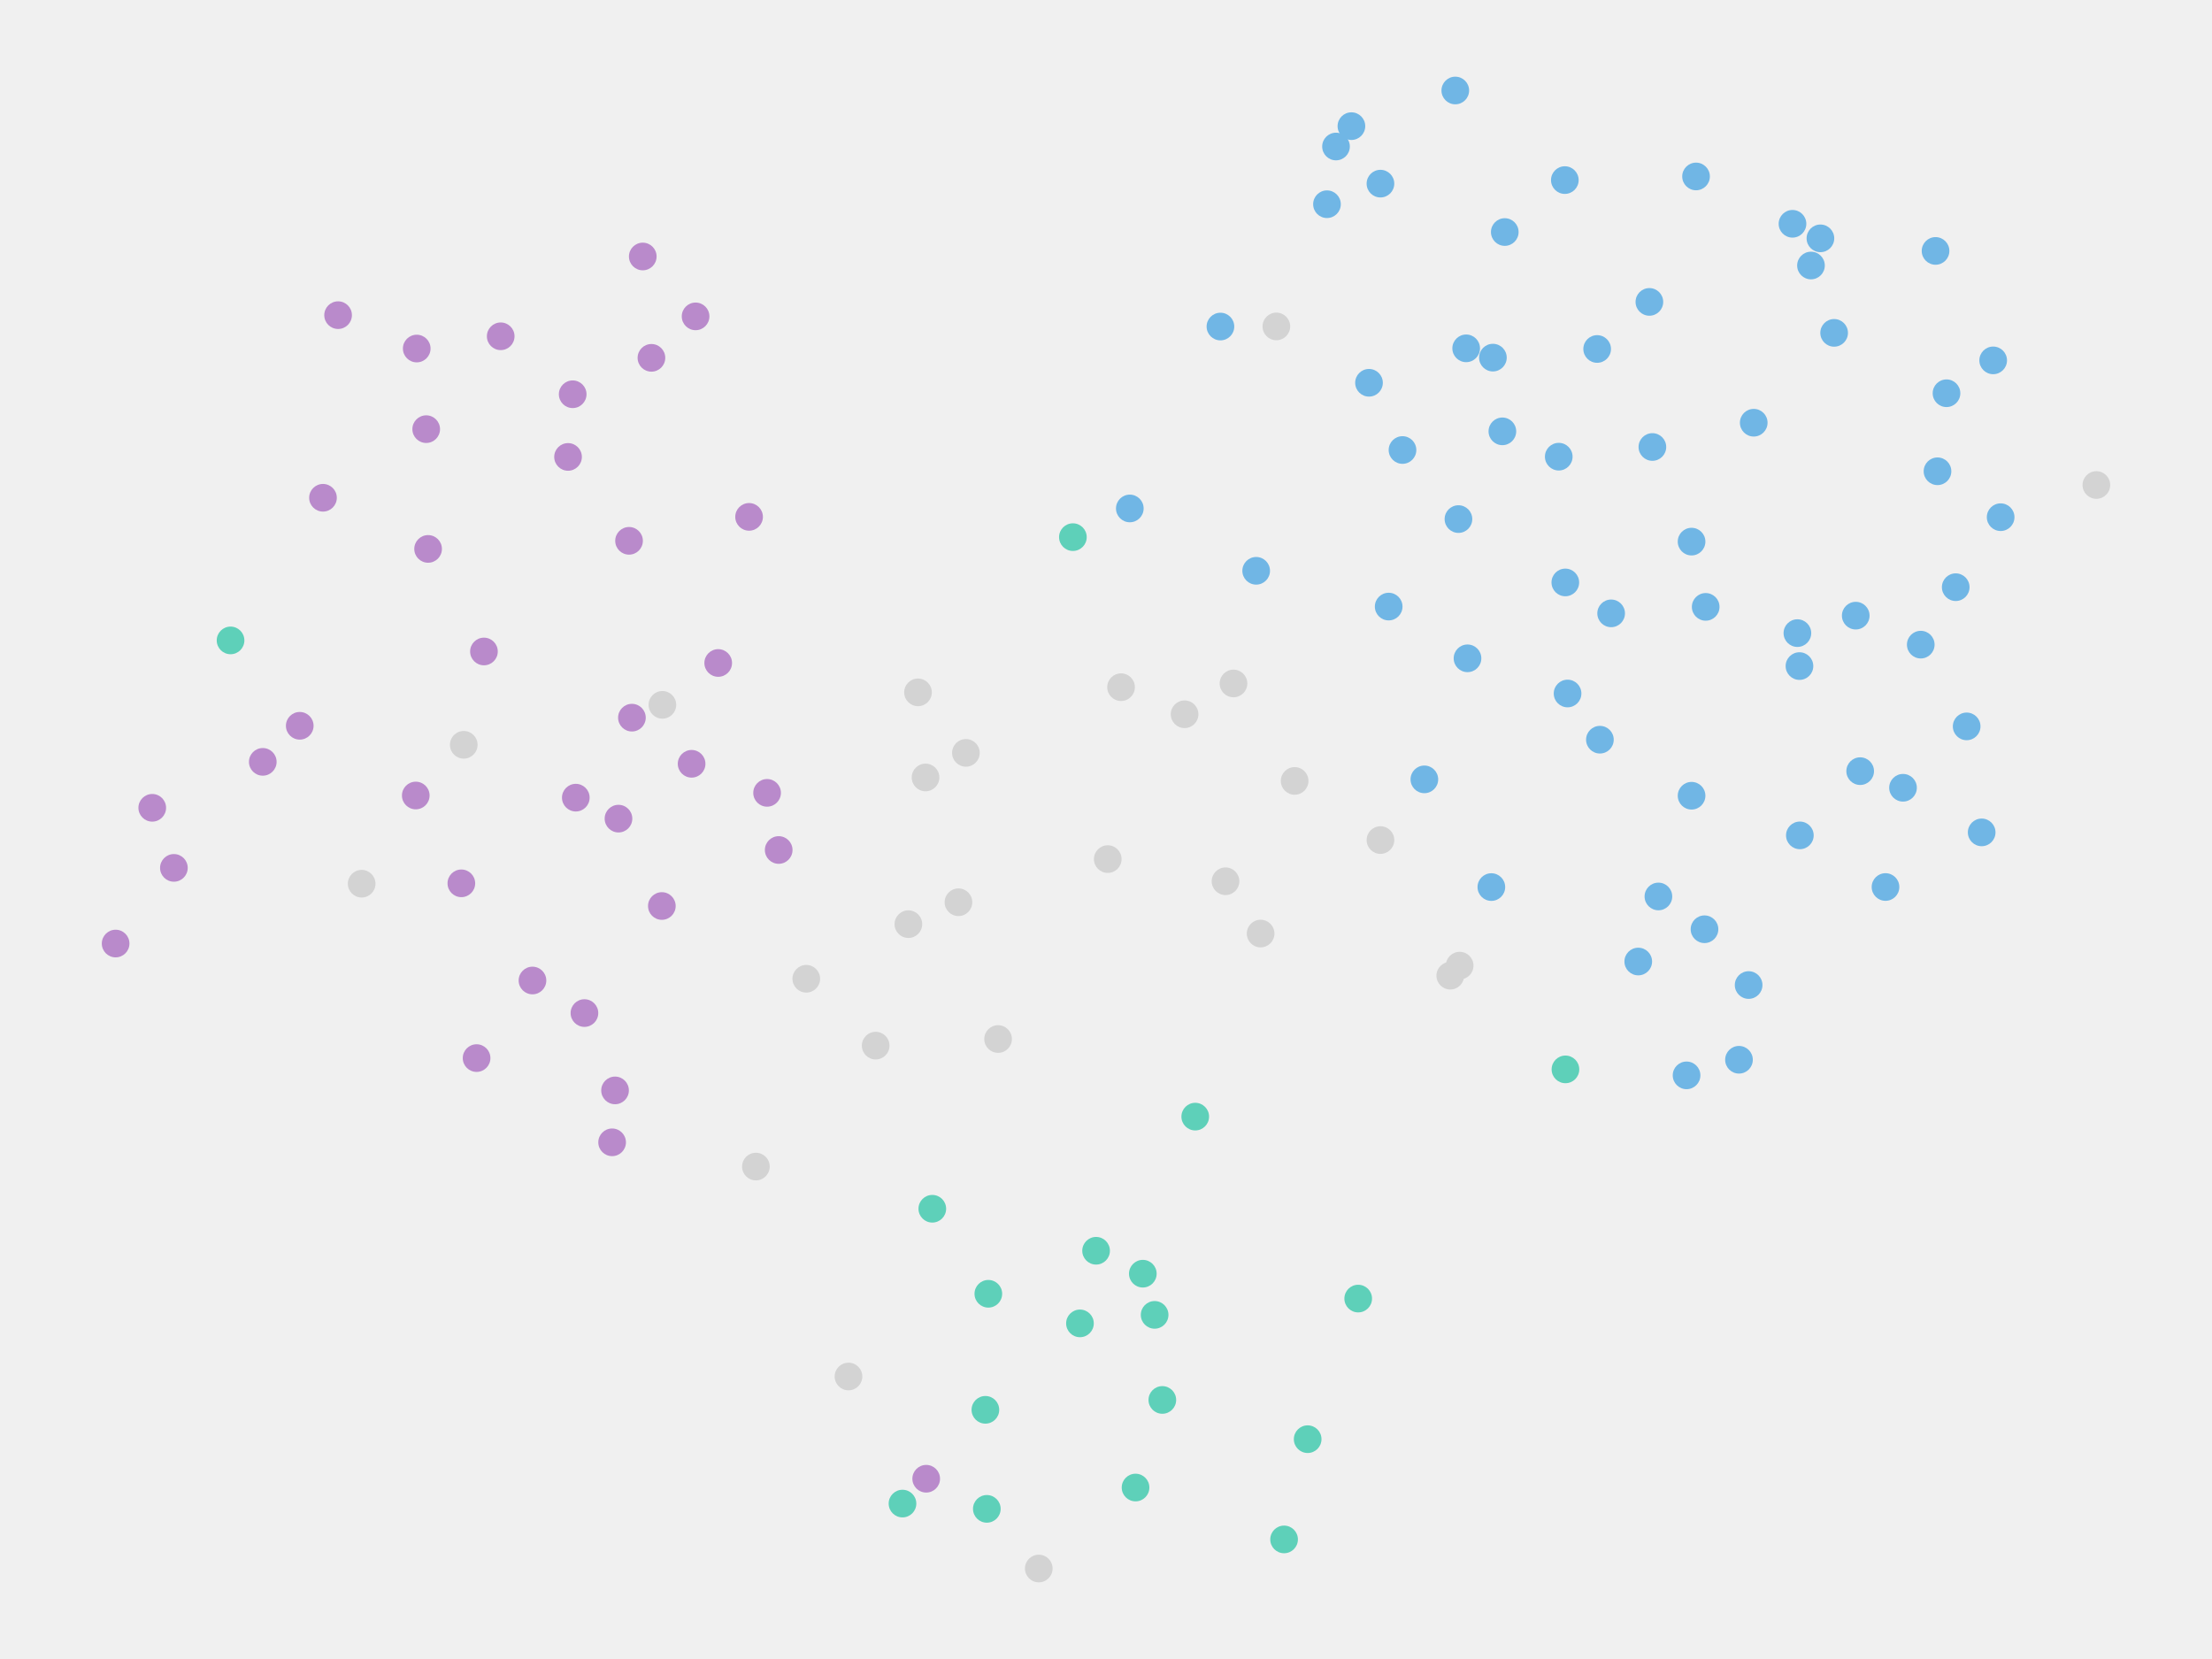
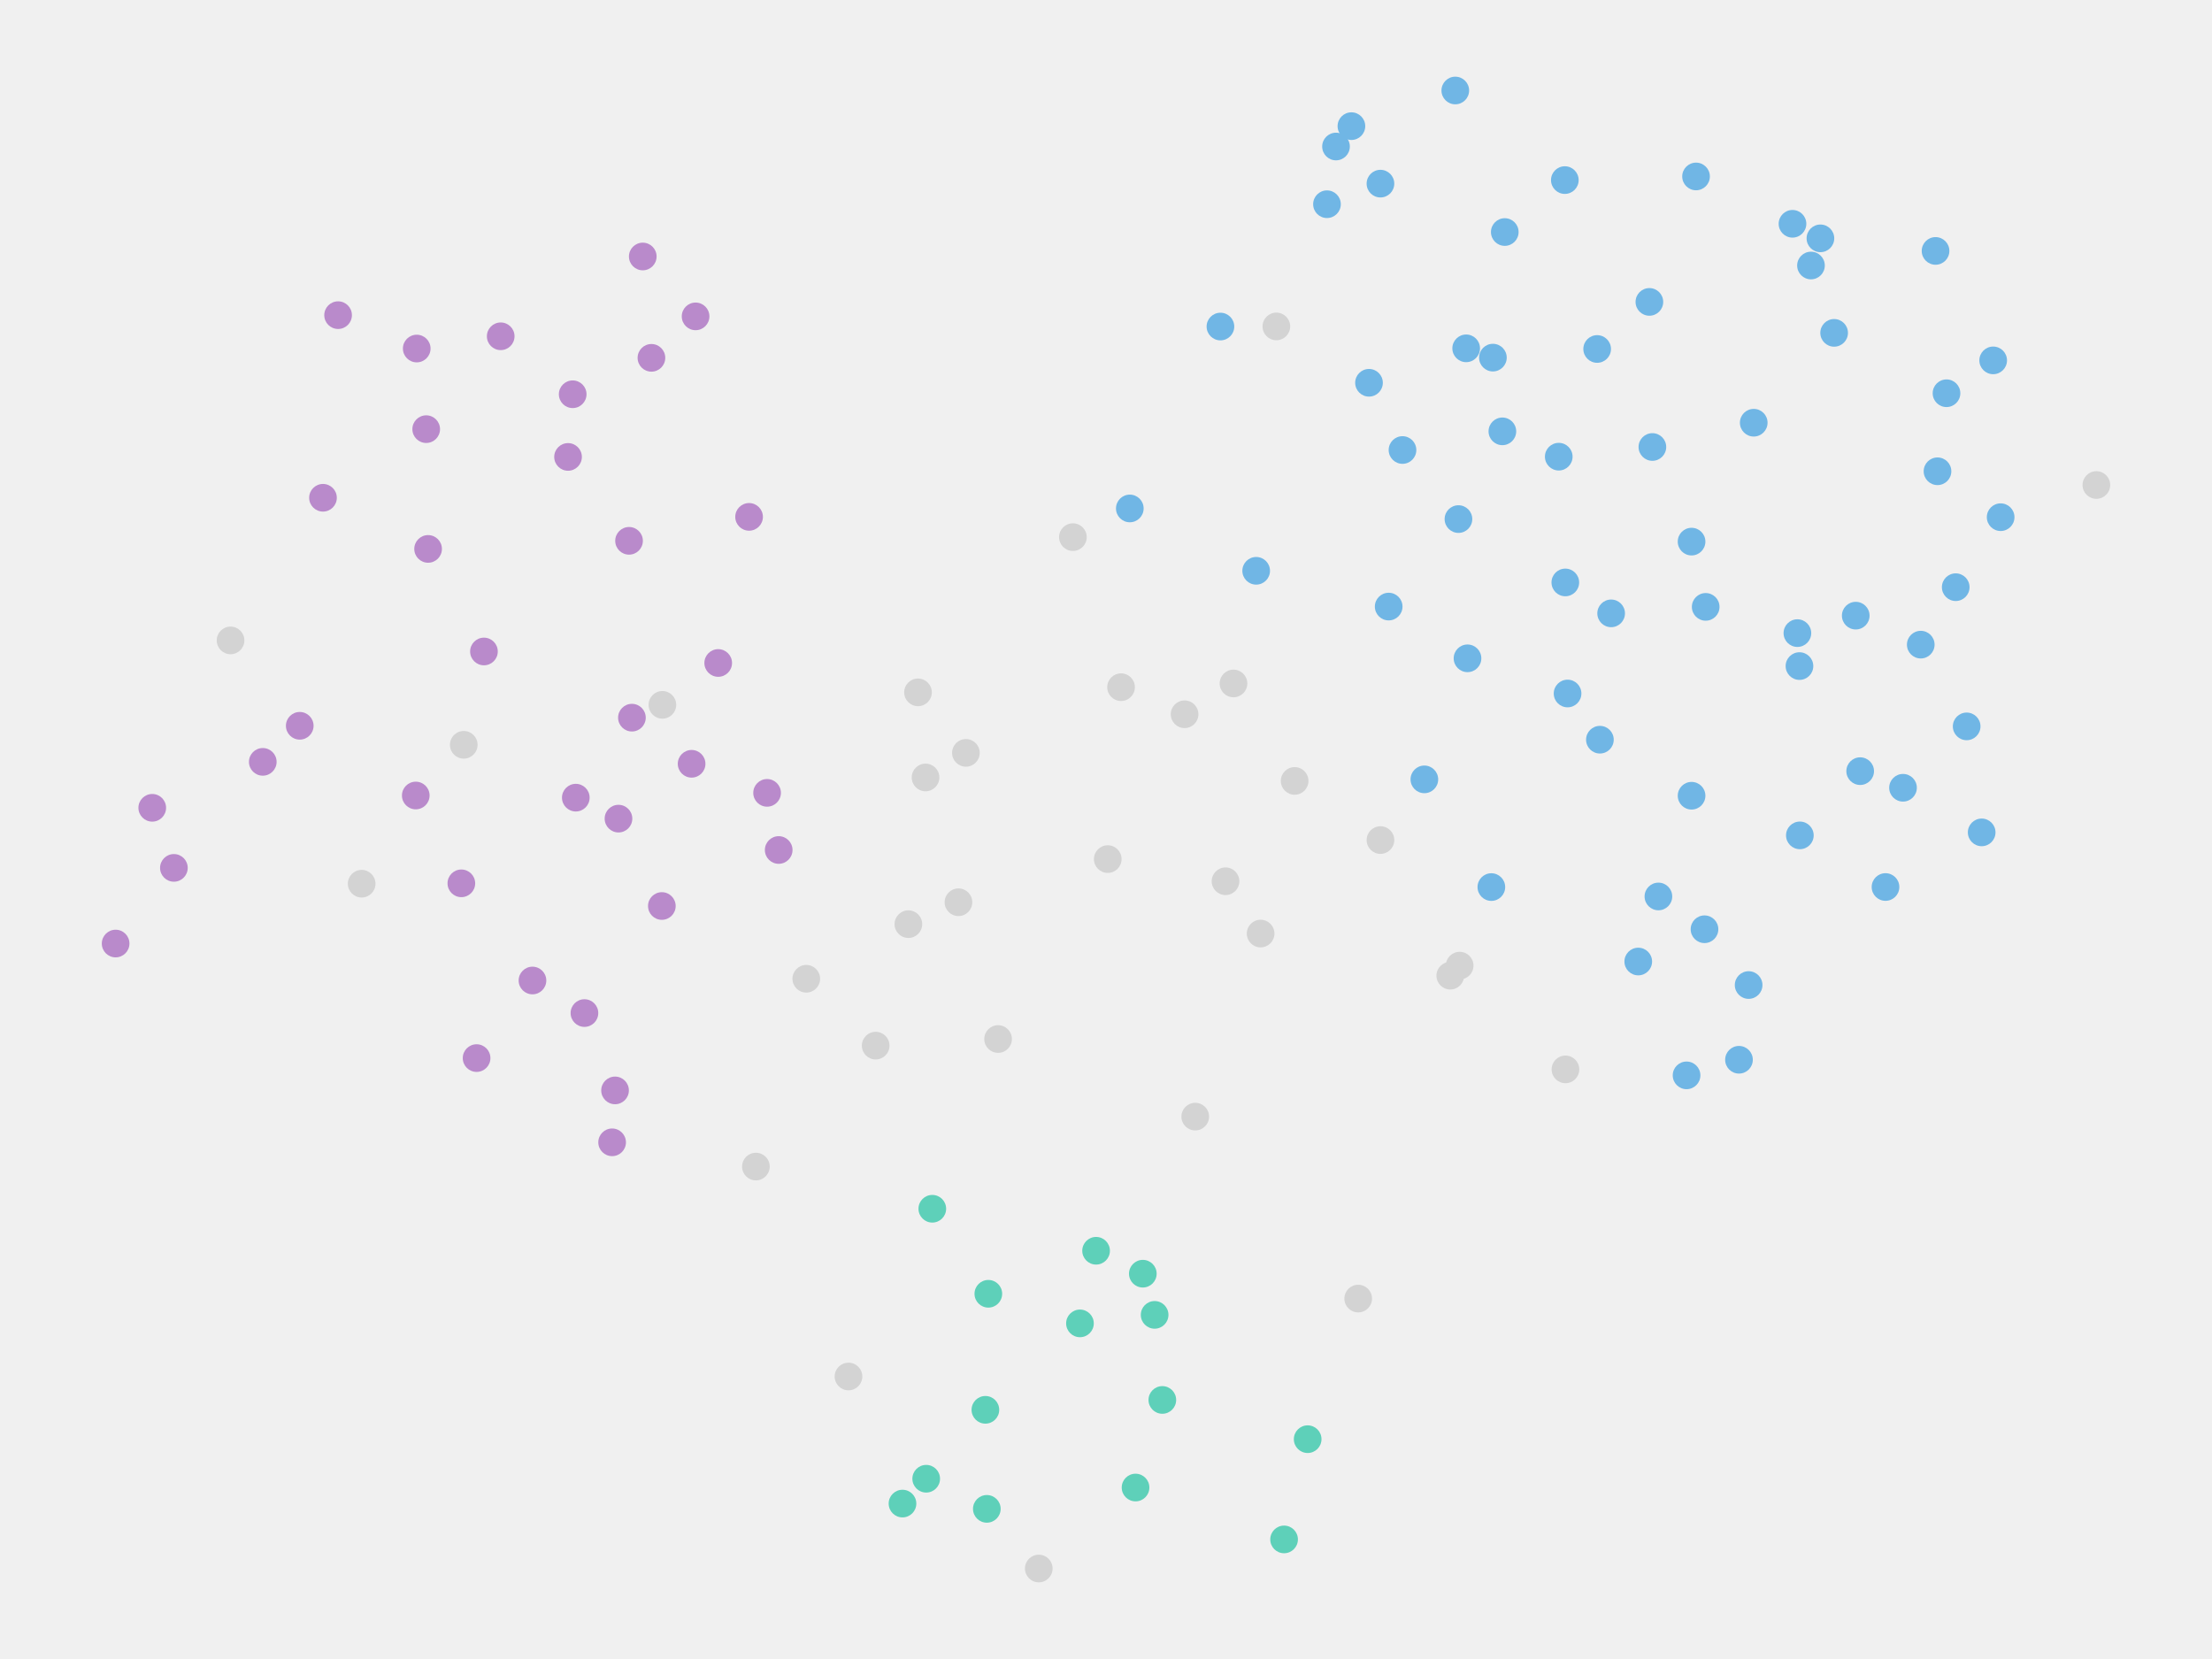
<svg xmlns="http://www.w3.org/2000/svg" width="800" height="600" viewBox="0 0 800 600" preserveAspectRatio="xMidYMid meet">
  <g class="datapoint" data-cid="520">
-     <circle class="visible" cx="491.211" cy="469.65" r="5" fill="#5ed0b9" fill-opacity="1.0" stroke="none" style="mix-blend-mode: darken;" />
+     <circle class="visible" cx="491.211" cy="469.65" r="5" fill="lightgray" fill-opacity="1.0" stroke="none" style="mix-blend-mode: darken;" />
    <circle cx="491.211" cy="469.65" r="10" fill="white" fill-opacity="0" stroke="none" />
  </g>
  <g class="datapoint" data-cid="1357">
-     <circle class="visible" cx="388.028" cy="194.263" r="5" fill="#5ed0b9" fill-opacity="1.0" stroke="none" style="mix-blend-mode: darken;" />
+     <circle class="visible" cx="388.028" cy="194.263" r="5" fill="lightgray" fill-opacity="1.0" stroke="none" style="mix-blend-mode: darken;" />
    <circle cx="388.028" cy="194.263" r="10" fill="white" fill-opacity="0" stroke="none" />
  </g>
  <g class="datapoint" data-cid="1650">
-     <circle class="visible" cx="432.277" cy="403.842" r="5" fill="#5ed0b9" fill-opacity="1.0" stroke="none" style="mix-blend-mode: darken;" />
+     <circle class="visible" cx="432.277" cy="403.842" r="5" fill="lightgray" fill-opacity="1.0" stroke="none" style="mix-blend-mode: darken;" />
    <circle cx="432.277" cy="403.842" r="10" fill="white" fill-opacity="0" stroke="none" />
  </g>
  <g class="datapoint" data-cid="1636">
-     <circle class="visible" cx="83.384" cy="231.612" r="5" fill="#5ed0b9" fill-opacity="1.0" stroke="none" style="mix-blend-mode: darken;" />
+     <circle class="visible" cx="83.384" cy="231.612" r="5" fill="lightgray" fill-opacity="1.0" stroke="none" style="mix-blend-mode: darken;" />
    <circle cx="83.384" cy="231.612" r="10" fill="white" fill-opacity="0" stroke="none" />
  </g>
  <g class="datapoint" data-cid="550">
    <circle class="visible" cx="326.399" cy="543.789" r="5" fill="#5ed0b9" fill-opacity="1.0" stroke="none" style="mix-blend-mode: darken;" />
    <circle cx="326.399" cy="543.789" r="10" fill="white" fill-opacity="0" stroke="none" />
  </g>
  <g class="datapoint" data-cid="262">
    <circle class="visible" cx="464.407" cy="556.751" r="5" fill="#5ed0b9" fill-opacity="1.0" stroke="none" style="mix-blend-mode: darken;" />
    <circle cx="464.407" cy="556.751" r="10" fill="white" fill-opacity="0" stroke="none" />
  </g>
  <g class="datapoint" data-cid="428">
    <circle class="visible" cx="417.588" cy="475.541" r="5" fill="#5ed0b9" fill-opacity="1.0" stroke="none" style="mix-blend-mode: darken;" />
    <circle cx="417.588" cy="475.541" r="10" fill="white" fill-opacity="0" stroke="none" />
  </g>
  <g class="datapoint" data-cid="624">
    <circle class="visible" cx="396.415" cy="452.353" r="5" fill="#5ed0b9" fill-opacity="1.0" stroke="none" style="mix-blend-mode: darken;" />
    <circle cx="396.415" cy="452.353" r="10" fill="white" fill-opacity="0" stroke="none" />
  </g>
  <g class="datapoint" data-cid="873">
    <circle class="visible" cx="356.899" cy="545.698" r="5" fill="#5ed0b9" fill-opacity="1.0" stroke="none" style="mix-blend-mode: darken;" />
    <circle cx="356.899" cy="545.698" r="10" fill="white" fill-opacity="0" stroke="none" />
  </g>
  <g class="datapoint" data-cid="890">
    <circle class="visible" cx="410.686" cy="537.987" r="5" fill="#5ed0b9" fill-opacity="1.0" stroke="none" style="mix-blend-mode: darken;" />
    <circle cx="410.686" cy="537.987" r="10" fill="white" fill-opacity="0" stroke="none" />
  </g>
  <g class="datapoint" data-cid="891">
    <circle class="visible" cx="356.38" cy="509.88" r="5" fill="#5ed0b9" fill-opacity="1.0" stroke="none" style="mix-blend-mode: darken;" />
    <circle cx="356.38" cy="509.88" r="10" fill="white" fill-opacity="0" stroke="none" />
  </g>
  <g class="datapoint" data-cid="906">
    <circle class="visible" cx="413.319" cy="460.646" r="5" fill="#5ed0b9" fill-opacity="1.0" stroke="none" style="mix-blend-mode: darken;" />
    <circle cx="413.319" cy="460.646" r="10" fill="white" fill-opacity="0" stroke="none" />
  </g>
  <g class="datapoint" data-cid="916">
    <circle class="visible" cx="357.445" cy="467.914" r="5" fill="#5ed0b9" fill-opacity="1.0" stroke="none" style="mix-blend-mode: darken;" />
    <circle cx="357.445" cy="467.914" r="10" fill="white" fill-opacity="0" stroke="none" />
  </g>
  <g class="datapoint" data-cid="1022">
    <circle class="visible" cx="472.935" cy="520.497" r="5" fill="#5ed0b9" fill-opacity="1.0" stroke="none" style="mix-blend-mode: darken;" />
    <circle cx="472.935" cy="520.497" r="10" fill="white" fill-opacity="0" stroke="none" />
  </g>
  <g class="datapoint" data-cid="1048">
    <circle class="visible" cx="390.582" cy="478.619" r="5" fill="#5ed0b9" fill-opacity="1.0" stroke="none" style="mix-blend-mode: darken;" />
    <circle cx="390.582" cy="478.619" r="10" fill="white" fill-opacity="0" stroke="none" />
  </g>
  <g class="datapoint" data-cid="1506">
    <circle class="visible" cx="337.181" cy="437.16" r="5" fill="#5ed0b9" fill-opacity="1.0" stroke="none" style="mix-blend-mode: darken;" />
    <circle cx="337.181" cy="437.16" r="10" fill="white" fill-opacity="0" stroke="none" />
  </g>
  <g class="datapoint" data-cid="1608">
    <circle class="visible" cx="420.374" cy="506.309" r="5" fill="#5ed0b9" fill-opacity="1.0" stroke="none" style="mix-blend-mode: darken;" />
    <circle cx="420.374" cy="506.309" r="10" fill="white" fill-opacity="0" stroke="none" />
  </g>
  <g class="datapoint" data-cid="515">
-     <circle class="visible" cx="566.166" cy="386.756" r="5" fill="#5ed0b9" fill-opacity="1.0" stroke="none" style="mix-blend-mode: darken;" />
+     <circle class="visible" cx="566.166" cy="386.756" r="5" fill="lightgray" fill-opacity="1.0" stroke="none" style="mix-blend-mode: darken;" />
    <circle cx="566.166" cy="386.756" r="10" fill="white" fill-opacity="0" stroke="none" />
  </g>
  <g class="datapoint" data-cid="997">
    <circle class="visible" cx="454.313" cy="206.437" r="5" fill="#70b6e5" fill-opacity="1.0" stroke="none" style="mix-blend-mode: darken;" />
    <circle cx="454.313" cy="206.437" r="10" fill="white" fill-opacity="0" stroke="none" />
  </g>
  <g class="datapoint" data-cid="1218">
    <circle class="visible" cx="723.561" cy="187.048" r="5" fill="#70b6e5" fill-opacity="1.0" stroke="none" style="mix-blend-mode: darken;" />
    <circle cx="723.561" cy="187.048" r="10" fill="white" fill-opacity="0" stroke="none" />
  </g>
  <g class="datapoint" data-cid="1572">
    <circle class="visible" cx="441.386" cy="118.1" r="5" fill="#70b6e5" fill-opacity="1.0" stroke="none" style="mix-blend-mode: darken;" />
    <circle cx="441.386" cy="118.1" r="10" fill="white" fill-opacity="0" stroke="none" />
  </g>
  <g class="datapoint" data-cid="758">
    <circle class="visible" cx="408.612" cy="183.887" r="5" fill="#70b6e5" fill-opacity="1.0" stroke="none" style="mix-blend-mode: darken;" />
    <circle cx="408.612" cy="183.887" r="10" fill="white" fill-opacity="0" stroke="none" />
  </g>
  <g class="datapoint" data-cid="274">
    <circle class="visible" cx="688.252" cy="284.905" r="5" fill="#70b6e5" fill-opacity="1.0" stroke="none" style="mix-blend-mode: darken;" />
    <circle cx="688.252" cy="284.905" r="10" fill="white" fill-opacity="0" stroke="none" />
  </g>
  <g class="datapoint" data-cid="300">
    <circle class="visible" cx="544.223" cy="83.918" r="5" fill="#70b6e5" fill-opacity="1.0" stroke="none" style="mix-blend-mode: darken;" />
    <circle cx="544.223" cy="83.918" r="10" fill="white" fill-opacity="0" stroke="none" />
  </g>
  <g class="datapoint" data-cid="301">
    <circle class="visible" cx="658.38" cy="86.201" r="5" fill="#70b6e5" fill-opacity="1.0" stroke="none" style="mix-blend-mode: darken;" />
    <circle cx="658.38" cy="86.201" r="10" fill="white" fill-opacity="0" stroke="none" />
  </g>
  <g class="datapoint" data-cid="370">
    <circle class="visible" cx="654.966" cy="96.028" r="5" fill="#70b6e5" fill-opacity="1.0" stroke="none" style="mix-blend-mode: darken;" />
    <circle cx="654.966" cy="96.028" r="10" fill="white" fill-opacity="0" stroke="none" />
  </g>
  <g class="datapoint" data-cid="379">
    <circle class="visible" cx="566.12" cy="210.647" r="5" fill="#70b6e5" fill-opacity="1.0" stroke="none" style="mix-blend-mode: darken;" />
    <circle cx="566.12" cy="210.647" r="10" fill="white" fill-opacity="0" stroke="none" />
  </g>
  <g class="datapoint" data-cid="395">
    <circle class="visible" cx="616.456" cy="336.074" r="5" fill="#70b6e5" fill-opacity="1.0" stroke="none" style="mix-blend-mode: darken;" />
    <circle cx="616.456" cy="336.074" r="10" fill="white" fill-opacity="0" stroke="none" />
  </g>
  <g class="datapoint" data-cid="471">
    <circle class="visible" cx="479.919" cy="73.856" r="5" fill="#70b6e5" fill-opacity="1.0" stroke="none" style="mix-blend-mode: darken;" />
    <circle cx="479.919" cy="73.856" r="10" fill="white" fill-opacity="0" stroke="none" />
  </g>
  <g class="datapoint" data-cid="541">
    <circle class="visible" cx="648.279" cy="80.937" r="5" fill="#70b6e5" fill-opacity="1.0" stroke="none" style="mix-blend-mode: darken;" />
    <circle cx="648.279" cy="80.937" r="10" fill="white" fill-opacity="0" stroke="none" />
  </g>
  <g class="datapoint" data-cid="640">
    <circle class="visible" cx="515.14" cy="281.87" r="5" fill="#70b6e5" fill-opacity="1.0" stroke="none" style="mix-blend-mode: darken;" />
    <circle cx="515.14" cy="281.87" r="10" fill="white" fill-opacity="0" stroke="none" />
  </g>
  <g class="datapoint" data-cid="645">
    <circle class="visible" cx="539.929" cy="129.338" r="5" fill="#70b6e5" fill-opacity="1.0" stroke="none" style="mix-blend-mode: darken;" />
    <circle cx="539.929" cy="129.338" r="10" fill="white" fill-opacity="0" stroke="none" />
  </g>
  <g class="datapoint" data-cid="658">
    <circle class="visible" cx="611.777" cy="195.884" r="5" fill="#70b6e5" fill-opacity="1.0" stroke="none" style="mix-blend-mode: darken;" />
    <circle cx="611.777" cy="195.884" r="10" fill="white" fill-opacity="0" stroke="none" />
  </g>
  <g class="datapoint" data-cid="661">
    <circle class="visible" cx="616.887" cy="219.484" r="5" fill="#70b6e5" fill-opacity="1.0" stroke="none" style="mix-blend-mode: darken;" />
    <circle cx="616.887" cy="219.484" r="10" fill="white" fill-opacity="0" stroke="none" />
  </g>
  <g class="datapoint" data-cid="673">
    <circle class="visible" cx="716.7" cy="301.041" r="5" fill="#70b6e5" fill-opacity="1.0" stroke="none" style="mix-blend-mode: darken;" />
    <circle cx="716.7" cy="301.041" r="10" fill="white" fill-opacity="0" stroke="none" />
  </g>
  <g class="datapoint" data-cid="689">
    <circle class="visible" cx="681.92" cy="320.8" r="5" fill="#70b6e5" fill-opacity="1.0" stroke="none" style="mix-blend-mode: darken;" />
    <circle cx="681.92" cy="320.8" r="10" fill="white" fill-opacity="0" stroke="none" />
  </g>
  <g class="datapoint" data-cid="693">
    <circle class="visible" cx="596.522" cy="109.187" r="5" fill="#70b6e5" fill-opacity="1.0" stroke="none" style="mix-blend-mode: darken;" />
    <circle cx="596.522" cy="109.187" r="10" fill="white" fill-opacity="0" stroke="none" />
  </g>
  <g class="datapoint" data-cid="739">
    <circle class="visible" cx="663.34" cy="120.385" r="5" fill="#70b6e5" fill-opacity="1.0" stroke="none" style="mix-blend-mode: darken;" />
    <circle cx="663.34" cy="120.385" r="10" fill="white" fill-opacity="0" stroke="none" />
  </g>
  <g class="datapoint" data-cid="751">
    <circle class="visible" cx="592.498" cy="347.749" r="5" fill="#70b6e5" fill-opacity="1.0" stroke="none" style="mix-blend-mode: darken;" />
    <circle cx="592.498" cy="347.749" r="10" fill="white" fill-opacity="0" stroke="none" />
  </g>
  <g class="datapoint" data-cid="774">
    <circle class="visible" cx="582.692" cy="221.831" r="5" fill="#70b6e5" fill-opacity="1.0" stroke="none" style="mix-blend-mode: darken;" />
    <circle cx="582.692" cy="221.831" r="10" fill="white" fill-opacity="0" stroke="none" />
  </g>
  <g class="datapoint" data-cid="783">
    <circle class="visible" cx="527.468" cy="187.732" r="5" fill="#70b6e5" fill-opacity="1.0" stroke="none" style="mix-blend-mode: darken;" />
    <circle cx="527.468" cy="187.732" r="10" fill="white" fill-opacity="0" stroke="none" />
  </g>
  <g class="datapoint" data-cid="817">
    <circle class="visible" cx="563.743" cy="165.163" r="5" fill="#70b6e5" fill-opacity="1.0" stroke="none" style="mix-blend-mode: darken;" />
    <circle cx="563.743" cy="165.163" r="10" fill="white" fill-opacity="0" stroke="none" />
  </g>
  <g class="datapoint" data-cid="918">
    <circle class="visible" cx="483.186" cy="52.99" r="5" fill="#70b6e5" fill-opacity="1.0" stroke="none" style="mix-blend-mode: darken;" />
    <circle cx="483.186" cy="52.99" r="10" fill="white" fill-opacity="0" stroke="none" />
  </g>
  <g class="datapoint" data-cid="921">
    <circle class="visible" cx="488.757" cy="45.621" r="5" fill="#70b6e5" fill-opacity="1.0" stroke="none" style="mix-blend-mode: darken;" />
    <circle cx="488.757" cy="45.621" r="10" fill="white" fill-opacity="0" stroke="none" />
  </g>
  <g class="datapoint" data-cid="928">
    <circle class="visible" cx="613.397" cy="63.818" r="5" fill="#70b6e5" fill-opacity="1.0" stroke="none" style="mix-blend-mode: darken;" />
    <circle cx="613.397" cy="63.818" r="10" fill="white" fill-opacity="0" stroke="none" />
  </g>
  <g class="datapoint" data-cid="944">
    <circle class="visible" cx="566.931" cy="250.813" r="5" fill="#70b6e5" fill-opacity="1.0" stroke="none" style="mix-blend-mode: darken;" />
    <circle cx="566.931" cy="250.813" r="10" fill="white" fill-opacity="0" stroke="none" />
  </g>
  <g class="datapoint" data-cid="962">
    <circle class="visible" cx="634.261" cy="152.882" r="5" fill="#70b6e5" fill-opacity="1.0" stroke="none" style="mix-blend-mode: darken;" />
    <circle cx="634.261" cy="152.882" r="10" fill="white" fill-opacity="0" stroke="none" />
  </g>
  <g class="datapoint" data-cid="1021">
    <circle class="visible" cx="539.369" cy="320.821" r="5" fill="#70b6e5" fill-opacity="1.0" stroke="none" style="mix-blend-mode: darken;" />
    <circle cx="539.369" cy="320.821" r="10" fill="white" fill-opacity="0" stroke="none" />
  </g>
  <g class="datapoint" data-cid="1050">
    <circle class="visible" cx="530.262" cy="125.98" r="5" fill="#70b6e5" fill-opacity="1.0" stroke="none" style="mix-blend-mode: darken;" />
    <circle cx="530.262" cy="125.98" r="10" fill="white" fill-opacity="0" stroke="none" />
  </g>
  <g class="datapoint" data-cid="1147">
    <circle class="visible" cx="507.232" cy="162.753" r="5" fill="#70b6e5" fill-opacity="1.0" stroke="none" style="mix-blend-mode: darken;" />
    <circle cx="507.232" cy="162.753" r="10" fill="white" fill-opacity="0" stroke="none" />
  </g>
  <g class="datapoint" data-cid="1160">
    <circle class="visible" cx="700.723" cy="170.443" r="5" fill="#70b6e5" fill-opacity="1.0" stroke="none" style="mix-blend-mode: darken;" />
    <circle cx="700.723" cy="170.443" r="10" fill="white" fill-opacity="0" stroke="none" />
  </g>
  <g class="datapoint" data-cid="1174">
    <circle class="visible" cx="650.8" cy="240.896" r="5" fill="#70b6e5" fill-opacity="1.0" stroke="none" style="mix-blend-mode: darken;" />
    <circle cx="650.8" cy="240.896" r="10" fill="white" fill-opacity="0" stroke="none" />
  </g>
  <g class="datapoint" data-cid="1239">
    <circle class="visible" cx="700.018" cy="90.75" r="5" fill="#70b6e5" fill-opacity="1.0" stroke="none" style="mix-blend-mode: darken;" />
    <circle cx="700.018" cy="90.75" r="10" fill="white" fill-opacity="0" stroke="none" />
  </g>
  <g class="datapoint" data-cid="1247">
    <circle class="visible" cx="628.927" cy="383.278" r="5" fill="#70b6e5" fill-opacity="1.0" stroke="none" style="mix-blend-mode: darken;" />
    <circle cx="628.927" cy="383.278" r="10" fill="white" fill-opacity="0" stroke="none" />
  </g>
  <g class="datapoint" data-cid="1260">
    <circle class="visible" cx="495.119" cy="138.438" r="5" fill="#70b6e5" fill-opacity="1.0" stroke="none" style="mix-blend-mode: darken;" />
    <circle cx="495.119" cy="138.438" r="10" fill="white" fill-opacity="0" stroke="none" />
  </g>
  <g class="datapoint" data-cid="1266">
    <circle class="visible" cx="707.312" cy="212.364" r="5" fill="#70b6e5" fill-opacity="1.0" stroke="none" style="mix-blend-mode: darken;" />
    <circle cx="707.312" cy="212.364" r="10" fill="white" fill-opacity="0" stroke="none" />
  </g>
  <g class="datapoint" data-cid="1273">
    <circle class="visible" cx="499.257" cy="66.414" r="5" fill="#70b6e5" fill-opacity="1.0" stroke="none" style="mix-blend-mode: darken;" />
    <circle cx="499.257" cy="66.414" r="10" fill="white" fill-opacity="0" stroke="none" />
  </g>
  <g class="datapoint" data-cid="1302">
    <circle class="visible" cx="720.86" cy="130.336" r="5" fill="#70b6e5" fill-opacity="1.0" stroke="none" style="mix-blend-mode: darken;" />
    <circle cx="720.86" cy="130.336" r="10" fill="white" fill-opacity="0" stroke="none" />
  </g>
  <g class="datapoint" data-cid="1327">
    <circle class="visible" cx="711.27" cy="262.707" r="5" fill="#70b6e5" fill-opacity="1.0" stroke="none" style="mix-blend-mode: darken;" />
    <circle cx="711.27" cy="262.707" r="10" fill="white" fill-opacity="0" stroke="none" />
  </g>
  <g class="datapoint" data-cid="1342">
    <circle class="visible" cx="526.326" cy="32.727" r="5" fill="#70b6e5" fill-opacity="1.0" stroke="none" style="mix-blend-mode: darken;" />
    <circle cx="526.326" cy="32.727" r="10" fill="white" fill-opacity="0" stroke="none" />
  </g>
  <g class="datapoint" data-cid="1369">
    <circle class="visible" cx="565.943" cy="65.133" r="5" fill="#70b6e5" fill-opacity="1.0" stroke="none" style="mix-blend-mode: darken;" />
    <circle cx="565.943" cy="65.133" r="10" fill="white" fill-opacity="0" stroke="none" />
  </g>
  <g class="datapoint" data-cid="1383">
    <circle class="visible" cx="694.668" cy="233.144" r="5" fill="#70b6e5" fill-opacity="1.0" stroke="none" style="mix-blend-mode: darken;" />
    <circle cx="694.668" cy="233.144" r="10" fill="white" fill-opacity="0" stroke="none" />
  </g>
  <g class="datapoint" data-cid="1406">
    <circle class="visible" cx="578.628" cy="267.521" r="5" fill="#70b6e5" fill-opacity="1.0" stroke="none" style="mix-blend-mode: darken;" />
    <circle cx="578.628" cy="267.521" r="10" fill="white" fill-opacity="0" stroke="none" />
  </g>
  <g class="datapoint" data-cid="1418">
    <circle class="visible" cx="650.053" cy="228.975" r="5" fill="#70b6e5" fill-opacity="1.0" stroke="none" style="mix-blend-mode: darken;" />
    <circle cx="650.053" cy="228.975" r="10" fill="white" fill-opacity="0" stroke="none" />
  </g>
  <g class="datapoint" data-cid="1422">
    <circle class="visible" cx="632.417" cy="356.253" r="5" fill="#70b6e5" fill-opacity="1.0" stroke="none" style="mix-blend-mode: darken;" />
    <circle cx="632.417" cy="356.253" r="10" fill="white" fill-opacity="0" stroke="none" />
  </g>
  <g class="datapoint" data-cid="1429">
    <circle class="visible" cx="611.78" cy="287.788" r="5" fill="#70b6e5" fill-opacity="1.0" stroke="none" style="mix-blend-mode: darken;" />
    <circle cx="611.78" cy="287.788" r="10" fill="white" fill-opacity="0" stroke="none" />
  </g>
  <g class="datapoint" data-cid="1474">
    <circle class="visible" cx="502.235" cy="219.377" r="5" fill="#70b6e5" fill-opacity="1.0" stroke="none" style="mix-blend-mode: darken;" />
    <circle cx="502.235" cy="219.377" r="10" fill="white" fill-opacity="0" stroke="none" />
  </g>
  <g class="datapoint" data-cid="1479">
    <circle class="visible" cx="650.944" cy="302.124" r="5" fill="#70b6e5" fill-opacity="1.0" stroke="none" style="mix-blend-mode: darken;" />
    <circle cx="650.944" cy="302.124" r="10" fill="white" fill-opacity="0" stroke="none" />
  </g>
  <g class="datapoint" data-cid="1490">
    <circle class="visible" cx="530.743" cy="238.09" r="5" fill="#70b6e5" fill-opacity="1.0" stroke="none" style="mix-blend-mode: darken;" />
    <circle cx="530.743" cy="238.09" r="10" fill="white" fill-opacity="0" stroke="none" />
  </g>
  <g class="datapoint" data-cid="1545">
    <circle class="visible" cx="609.969" cy="388.917" r="5" fill="#70b6e5" fill-opacity="1.0" stroke="none" style="mix-blend-mode: darken;" />
    <circle cx="609.969" cy="388.917" r="10" fill="white" fill-opacity="0" stroke="none" />
  </g>
  <g class="datapoint" data-cid="1612">
    <circle class="visible" cx="597.608" cy="161.661" r="5" fill="#70b6e5" fill-opacity="1.0" stroke="none" style="mix-blend-mode: darken;" />
    <circle cx="597.608" cy="161.661" r="10" fill="white" fill-opacity="0" stroke="none" />
  </g>
  <g class="datapoint" data-cid="1623">
    <circle class="visible" cx="577.634" cy="126.212" r="5" fill="#70b6e5" fill-opacity="1.0" stroke="none" style="mix-blend-mode: darken;" />
    <circle cx="577.634" cy="126.212" r="10" fill="white" fill-opacity="0" stroke="none" />
  </g>
  <g class="datapoint" data-cid="1635">
    <circle class="visible" cx="543.355" cy="156.002" r="5" fill="#70b6e5" fill-opacity="1.0" stroke="none" style="mix-blend-mode: darken;" />
    <circle cx="543.355" cy="156.002" r="10" fill="white" fill-opacity="0" stroke="none" />
  </g>
  <g class="datapoint" data-cid="1649">
    <circle class="visible" cx="703.98" cy="142.222" r="5" fill="#70b6e5" fill-opacity="1.0" stroke="none" style="mix-blend-mode: darken;" />
    <circle cx="703.98" cy="142.222" r="10" fill="white" fill-opacity="0" stroke="none" />
  </g>
  <g class="datapoint" data-cid="1666">
    <circle class="visible" cx="671.154" cy="222.658" r="5" fill="#70b6e5" fill-opacity="1.0" stroke="none" style="mix-blend-mode: darken;" />
    <circle cx="671.154" cy="222.658" r="10" fill="white" fill-opacity="0" stroke="none" />
  </g>
  <g class="datapoint" data-cid="1678">
    <circle class="visible" cx="672.759" cy="278.896" r="5" fill="#70b6e5" fill-opacity="1.0" stroke="none" style="mix-blend-mode: darken;" />
    <circle cx="672.759" cy="278.896" r="10" fill="white" fill-opacity="0" stroke="none" />
  </g>
  <g class="datapoint" data-cid="1704">
    <circle class="visible" cx="599.786" cy="324.218" r="5" fill="#70b6e5" fill-opacity="1.0" stroke="none" style="mix-blend-mode: darken;" />
    <circle cx="599.786" cy="324.218" r="10" fill="white" fill-opacity="0" stroke="none" />
  </g>
  <g class="datapoint" data-cid="287">
-     <circle class="visible" cx="334.972" cy="534.803" r="5" fill="#b98acb" fill-opacity="1.0" stroke="none" style="mix-blend-mode: darken;" />
+     <circle class="visible" cx="334.972" cy="534.803" r="5" fill="#5ed0b9" fill-opacity="1.0" stroke="none" style="mix-blend-mode: darken;" />
    <circle cx="334.972" cy="534.803" r="10" fill="white" fill-opacity="0" stroke="none" />
  </g>
  <g class="datapoint" data-cid="1293">
    <circle class="visible" cx="270.915" cy="186.934" r="5" fill="#b98acb" fill-opacity="1.0" stroke="none" style="mix-blend-mode: darken;" />
    <circle cx="270.915" cy="186.934" r="10" fill="white" fill-opacity="0" stroke="none" />
  </g>
  <g class="datapoint" data-cid="925">
    <circle class="visible" cx="130.801" cy="319.605" r="5" fill="lightgray" fill-opacity="1.0" stroke="none" style="mix-blend-mode: darken;" />
    <circle cx="130.801" cy="319.605" r="10" fill="white" fill-opacity="0" stroke="none" />
  </g>
  <g class="datapoint" data-cid="1698">
    <circle class="visible" cx="166.855" cy="319.469" r="5" fill="#b98acb" fill-opacity="1.0" stroke="none" style="mix-blend-mode: darken;" />
    <circle cx="166.855" cy="319.469" r="10" fill="white" fill-opacity="0" stroke="none" />
  </g>
  <g class="datapoint" data-cid="618">
    <circle class="visible" cx="55.062" cy="292.154" r="5" fill="#b98acb" fill-opacity="1.0" stroke="none" style="mix-blend-mode: darken;" />
    <circle cx="55.062" cy="292.154" r="10" fill="white" fill-opacity="0" stroke="none" />
  </g>
  <g class="datapoint" data-cid="719">
    <circle class="visible" cx="62.892" cy="313.88" r="5" fill="#b98acb" fill-opacity="1.0" stroke="none" style="mix-blend-mode: darken;" />
    <circle cx="62.892" cy="313.88" r="10" fill="white" fill-opacity="0" stroke="none" />
  </g>
  <g class="datapoint" data-cid="987">
    <circle class="visible" cx="108.408" cy="262.492" r="5" fill="#b98acb" fill-opacity="1.0" stroke="none" style="mix-blend-mode: darken;" />
    <circle cx="108.408" cy="262.492" r="10" fill="white" fill-opacity="0" stroke="none" />
  </g>
  <g class="datapoint" data-cid="1200">
    <circle class="visible" cx="116.812" cy="180.025" r="5" fill="#b98acb" fill-opacity="1.0" stroke="none" style="mix-blend-mode: darken;" />
    <circle cx="116.812" cy="180.025" r="10" fill="white" fill-opacity="0" stroke="none" />
  </g>
  <g class="datapoint" data-cid="512">
    <circle class="visible" cx="175.027" cy="235.618" r="5" fill="#b98acb" fill-opacity="1.0" stroke="none" style="mix-blend-mode: darken;" />
    <circle cx="175.027" cy="235.618" r="10" fill="white" fill-opacity="0" stroke="none" />
  </g>
  <g class="datapoint" data-cid="617">
    <circle class="visible" cx="172.365" cy="382.672" r="5" fill="#b98acb" fill-opacity="1.0" stroke="none" style="mix-blend-mode: darken;" />
    <circle cx="172.365" cy="382.672" r="10" fill="white" fill-opacity="0" stroke="none" />
  </g>
  <g class="datapoint" data-cid="641">
    <circle class="visible" cx="222.441" cy="394.36" r="5" fill="#b98acb" fill-opacity="1.0" stroke="none" style="mix-blend-mode: darken;" />
    <circle cx="222.441" cy="394.36" r="10" fill="white" fill-opacity="0" stroke="none" />
  </g>
  <g class="datapoint" data-cid="854">
    <circle class="visible" cx="211.37" cy="366.388" r="5" fill="#b98acb" fill-opacity="1.0" stroke="none" style="mix-blend-mode: darken;" />
    <circle cx="211.37" cy="366.388" r="10" fill="white" fill-opacity="0" stroke="none" />
  </g>
  <g class="datapoint" data-cid="1558">
    <circle class="visible" cx="192.575" cy="354.611" r="5" fill="#b98acb" fill-opacity="1.0" stroke="none" style="mix-blend-mode: darken;" />
    <circle cx="192.575" cy="354.611" r="10" fill="white" fill-opacity="0" stroke="none" />
  </g>
  <g class="datapoint" data-cid="583">
    <circle class="visible" cx="221.383" cy="413.135" r="5" fill="#b98acb" fill-opacity="1.0" stroke="none" style="mix-blend-mode: darken;" />
    <circle cx="221.383" cy="413.135" r="10" fill="white" fill-opacity="0" stroke="none" />
  </g>
  <g class="datapoint" data-cid="258">
    <circle class="visible" cx="251.568" cy="114.423" r="5" fill="#b98acb" fill-opacity="1.0" stroke="none" style="mix-blend-mode: darken;" />
    <circle cx="251.568" cy="114.423" r="10" fill="white" fill-opacity="0" stroke="none" />
  </g>
  <g class="datapoint" data-cid="626">
    <circle class="visible" cx="181.086" cy="121.622" r="5" fill="#b98acb" fill-opacity="1.0" stroke="none" style="mix-blend-mode: darken;" />
    <circle cx="181.086" cy="121.622" r="10" fill="white" fill-opacity="0" stroke="none" />
  </g>
  <g class="datapoint" data-cid="695">
    <circle class="visible" cx="232.466" cy="92.763" r="5" fill="#b98acb" fill-opacity="1.0" stroke="none" style="mix-blend-mode: darken;" />
    <circle cx="232.466" cy="92.763" r="10" fill="white" fill-opacity="0" stroke="none" />
  </g>
  <g class="datapoint" data-cid="703">
    <circle class="visible" cx="207.121" cy="142.588" r="5" fill="#b98acb" fill-opacity="1.0" stroke="none" style="mix-blend-mode: darken;" />
    <circle cx="207.121" cy="142.588" r="10" fill="white" fill-opacity="0" stroke="none" />
  </g>
  <g class="datapoint" data-cid="801">
    <circle class="visible" cx="227.503" cy="195.596" r="5" fill="#b98acb" fill-opacity="1.0" stroke="none" style="mix-blend-mode: darken;" />
    <circle cx="227.503" cy="195.596" r="10" fill="white" fill-opacity="0" stroke="none" />
  </g>
  <g class="datapoint" data-cid="1092">
    <circle class="visible" cx="122.276" cy="113.979" r="5" fill="#b98acb" fill-opacity="1.0" stroke="none" style="mix-blend-mode: darken;" />
    <circle cx="122.276" cy="113.979" r="10" fill="white" fill-opacity="0" stroke="none" />
  </g>
  <g class="datapoint" data-cid="1233">
    <circle class="visible" cx="150.716" cy="126.054" r="5" fill="#b98acb" fill-opacity="1.0" stroke="none" style="mix-blend-mode: darken;" />
    <circle cx="150.716" cy="126.054" r="10" fill="white" fill-opacity="0" stroke="none" />
  </g>
  <g class="datapoint" data-cid="1460">
    <circle class="visible" cx="154.827" cy="198.522" r="5" fill="#b98acb" fill-opacity="1.0" stroke="none" style="mix-blend-mode: darken;" />
    <circle cx="154.827" cy="198.522" r="10" fill="white" fill-opacity="0" stroke="none" />
  </g>
  <g class="datapoint" data-cid="865">
    <circle class="visible" cx="154.141" cy="155.207" r="5" fill="#b98acb" fill-opacity="1.0" stroke="none" style="mix-blend-mode: darken;" />
    <circle cx="154.141" cy="155.207" r="10" fill="white" fill-opacity="0" stroke="none" />
  </g>
  <g class="datapoint" data-cid="734">
    <circle class="visible" cx="235.6" cy="129.416" r="5" fill="#b98acb" fill-opacity="1.0" stroke="none" style="mix-blend-mode: darken;" />
    <circle cx="235.6" cy="129.416" r="10" fill="white" fill-opacity="0" stroke="none" />
  </g>
  <g class="datapoint" data-cid="1182">
    <circle class="visible" cx="205.44" cy="165.253" r="5" fill="#b98acb" fill-opacity="1.0" stroke="none" style="mix-blend-mode: darken;" />
    <circle cx="205.44" cy="165.253" r="10" fill="white" fill-opacity="0" stroke="none" />
  </g>
  <g class="datapoint" data-cid="362">
    <circle class="visible" cx="208.248" cy="288.485" r="5" fill="#b98acb" fill-opacity="1.0" stroke="none" style="mix-blend-mode: darken;" />
    <circle cx="208.248" cy="288.485" r="10" fill="white" fill-opacity="0" stroke="none" />
  </g>
  <g class="datapoint" data-cid="593">
    <circle class="visible" cx="277.428" cy="286.747" r="5" fill="#b98acb" fill-opacity="1.0" stroke="none" style="mix-blend-mode: darken;" />
    <circle cx="277.428" cy="286.747" r="10" fill="white" fill-opacity="0" stroke="none" />
  </g>
  <g class="datapoint" data-cid="722">
    <circle class="visible" cx="281.626" cy="307.413" r="5" fill="#b98acb" fill-opacity="1.0" stroke="none" style="mix-blend-mode: darken;" />
    <circle cx="281.626" cy="307.413" r="10" fill="white" fill-opacity="0" stroke="none" />
  </g>
  <g class="datapoint" data-cid="1301">
    <circle class="visible" cx="150.367" cy="287.704" r="5" fill="#b98acb" fill-opacity="1.0" stroke="none" style="mix-blend-mode: darken;" />
    <circle cx="150.367" cy="287.704" r="10" fill="white" fill-opacity="0" stroke="none" />
  </g>
  <g class="datapoint" data-cid="1527">
    <circle class="visible" cx="95.039" cy="275.536" r="5" fill="#b98acb" fill-opacity="1.0" stroke="none" style="mix-blend-mode: darken;" />
    <circle cx="95.039" cy="275.536" r="10" fill="white" fill-opacity="0" stroke="none" />
  </g>
  <g class="datapoint" data-cid="1537">
    <circle class="visible" cx="259.749" cy="239.776" r="5" fill="#b98acb" fill-opacity="1.0" stroke="none" style="mix-blend-mode: darken;" />
    <circle cx="259.749" cy="239.776" r="10" fill="white" fill-opacity="0" stroke="none" />
  </g>
  <g class="datapoint" data-cid="1556">
    <circle class="visible" cx="228.542" cy="259.55" r="5" fill="#b98acb" fill-opacity="1.0" stroke="none" style="mix-blend-mode: darken;" />
    <circle cx="228.542" cy="259.55" r="10" fill="white" fill-opacity="0" stroke="none" />
  </g>
  <g class="datapoint" data-cid="1586">
    <circle class="visible" cx="250.129" cy="276.235" r="5" fill="#b98acb" fill-opacity="1.0" stroke="none" style="mix-blend-mode: darken;" />
    <circle cx="250.129" cy="276.235" r="10" fill="white" fill-opacity="0" stroke="none" />
  </g>
  <g class="datapoint" data-cid="1722">
    <circle class="visible" cx="223.683" cy="296.069" r="5" fill="#b98acb" fill-opacity="1.0" stroke="none" style="mix-blend-mode: darken;" />
    <circle cx="223.683" cy="296.069" r="10" fill="white" fill-opacity="0" stroke="none" />
  </g>
  <g class="datapoint" data-cid="1734">
    <circle class="visible" cx="239.366" cy="327.67" r="5" fill="#b98acb" fill-opacity="1.0" stroke="none" style="mix-blend-mode: darken;" />
    <circle cx="239.366" cy="327.67" r="10" fill="white" fill-opacity="0" stroke="none" />
  </g>
  <g class="datapoint" data-cid="400">
    <circle class="visible" cx="41.818" cy="341.244" r="5" fill="#b98acb" fill-opacity="1.0" stroke="none" style="mix-blend-mode: darken;" />
    <circle cx="41.818" cy="341.244" r="10" fill="white" fill-opacity="0" stroke="none" />
  </g>
  <g class="datapoint" data-cid="1653">
    <circle class="visible" cx="375.688" cy="567.273" r="5" fill="lightgray" fill-opacity="1.0" stroke="none" style="mix-blend-mode: darken;" />
    <circle cx="375.688" cy="567.273" r="10" fill="white" fill-opacity="0" stroke="none" />
  </g>
  <g class="datapoint" data-cid="1514">
    <circle class="visible" cx="306.868" cy="497.83" r="5" fill="lightgray" fill-opacity="1.0" stroke="none" style="mix-blend-mode: darken;" />
    <circle cx="306.868" cy="497.83" r="10" fill="white" fill-opacity="0" stroke="none" />
  </g>
  <g class="datapoint" data-cid="1320">
    <circle class="visible" cx="167.723" cy="269.367" r="5" fill="lightgray" fill-opacity="1.0" stroke="none" style="mix-blend-mode: darken;" />
    <circle cx="167.723" cy="269.367" r="10" fill="white" fill-opacity="0" stroke="none" />
  </g>
  <g class="datapoint" data-cid="1694">
    <circle class="visible" cx="239.565" cy="254.915" r="5" fill="lightgray" fill-opacity="1.0" stroke="none" style="mix-blend-mode: darken;" />
    <circle cx="239.565" cy="254.915" r="10" fill="white" fill-opacity="0" stroke="none" />
  </g>
  <g class="datapoint" data-cid="259">
    <circle class="visible" cx="524.511" cy="352.869" r="5" fill="lightgray" fill-opacity="1.0" stroke="none" style="mix-blend-mode: darken;" />
    <circle cx="524.511" cy="352.869" r="10" fill="white" fill-opacity="0" stroke="none" />
  </g>
  <g class="datapoint" data-cid="542">
    <circle class="visible" cx="527.909" cy="349.233" r="5" fill="lightgray" fill-opacity="1.0" stroke="none" style="mix-blend-mode: darken;" />
    <circle cx="527.909" cy="349.233" r="10" fill="white" fill-opacity="0" stroke="none" />
  </g>
  <g class="datapoint" data-cid="437">
    <circle class="visible" cx="346.637" cy="326.307" r="5" fill="lightgray" fill-opacity="1.0" stroke="none" style="mix-blend-mode: darken;" />
    <circle cx="346.637" cy="326.307" r="10" fill="white" fill-opacity="0" stroke="none" />
  </g>
  <g class="datapoint" data-cid="571">
    <circle class="visible" cx="400.635" cy="310.701" r="5" fill="lightgray" fill-opacity="1.0" stroke="none" style="mix-blend-mode: darken;" />
    <circle cx="400.635" cy="310.701" r="10" fill="white" fill-opacity="0" stroke="none" />
  </g>
  <g class="datapoint" data-cid="625">
    <circle class="visible" cx="468.225" cy="282.429" r="5" fill="lightgray" fill-opacity="1.0" stroke="none" style="mix-blend-mode: darken;" />
    <circle cx="468.225" cy="282.429" r="10" fill="white" fill-opacity="0" stroke="none" />
  </g>
  <g class="datapoint" data-cid="627">
    <circle class="visible" cx="334.731" cy="281.177" r="5" fill="lightgray" fill-opacity="1.0" stroke="none" style="mix-blend-mode: darken;" />
    <circle cx="334.731" cy="281.177" r="10" fill="white" fill-opacity="0" stroke="none" />
  </g>
  <g class="datapoint" data-cid="672">
    <circle class="visible" cx="758.182" cy="175.409" r="5" fill="lightgray" fill-opacity="1.0" stroke="none" style="mix-blend-mode: darken;" />
    <circle cx="758.182" cy="175.409" r="10" fill="white" fill-opacity="0" stroke="none" />
  </g>
  <g class="datapoint" data-cid="769">
    <circle class="visible" cx="499.263" cy="303.823" r="5" fill="lightgray" fill-opacity="1.0" stroke="none" style="mix-blend-mode: darken;" />
    <circle cx="499.263" cy="303.823" r="10" fill="white" fill-opacity="0" stroke="none" />
  </g>
  <g class="datapoint" data-cid="910">
    <circle class="visible" cx="332.007" cy="250.4" r="5" fill="lightgray" fill-opacity="1.0" stroke="none" style="mix-blend-mode: darken;" />
    <circle cx="332.007" cy="250.4" r="10" fill="white" fill-opacity="0" stroke="none" />
  </g>
  <g class="datapoint" data-cid="914">
    <circle class="visible" cx="461.613" cy="118.056" r="5" fill="lightgray" fill-opacity="1.0" stroke="none" style="mix-blend-mode: darken;" />
    <circle cx="461.613" cy="118.056" r="10" fill="white" fill-opacity="0" stroke="none" />
  </g>
  <g class="datapoint" data-cid="917">
    <circle class="visible" cx="446.108" cy="247.184" r="5" fill="lightgray" fill-opacity="1.0" stroke="none" style="mix-blend-mode: darken;" />
    <circle cx="446.108" cy="247.184" r="10" fill="white" fill-opacity="0" stroke="none" />
  </g>
  <g class="datapoint" data-cid="954">
    <circle class="visible" cx="328.528" cy="334.233" r="5" fill="lightgray" fill-opacity="1.0" stroke="none" style="mix-blend-mode: darken;" />
    <circle cx="328.528" cy="334.233" r="10" fill="white" fill-opacity="0" stroke="none" />
  </g>
  <g class="datapoint" data-cid="975">
    <circle class="visible" cx="360.971" cy="375.779" r="5" fill="lightgray" fill-opacity="1.0" stroke="none" style="mix-blend-mode: darken;" />
    <circle cx="360.971" cy="375.779" r="10" fill="white" fill-opacity="0" stroke="none" />
  </g>
  <g class="datapoint" data-cid="1227">
    <circle class="visible" cx="316.7" cy="378.166" r="5" fill="lightgray" fill-opacity="1.0" stroke="none" style="mix-blend-mode: darken;" />
    <circle cx="316.7" cy="378.166" r="10" fill="white" fill-opacity="0" stroke="none" />
  </g>
  <g class="datapoint" data-cid="1317">
    <circle class="visible" cx="428.417" cy="258.321" r="5" fill="lightgray" fill-opacity="1.0" stroke="none" style="mix-blend-mode: darken;" />
    <circle cx="428.417" cy="258.321" r="10" fill="white" fill-opacity="0" stroke="none" />
  </g>
  <g class="datapoint" data-cid="1440">
    <circle class="visible" cx="405.444" cy="248.529" r="5" fill="lightgray" fill-opacity="1.0" stroke="none" style="mix-blend-mode: darken;" />
    <circle cx="405.444" cy="248.529" r="10" fill="white" fill-opacity="0" stroke="none" />
  </g>
  <g class="datapoint" data-cid="1445">
    <circle class="visible" cx="273.38" cy="421.906" r="5" fill="lightgray" fill-opacity="1.0" stroke="none" style="mix-blend-mode: darken;" />
    <circle cx="273.38" cy="421.906" r="10" fill="white" fill-opacity="0" stroke="none" />
  </g>
  <g class="datapoint" data-cid="1464">
    <circle class="visible" cx="443.224" cy="318.718" r="5" fill="lightgray" fill-opacity="1.0" stroke="none" style="mix-blend-mode: darken;" />
    <circle cx="443.224" cy="318.718" r="10" fill="white" fill-opacity="0" stroke="none" />
  </g>
  <g class="datapoint" data-cid="1496">
    <circle class="visible" cx="455.918" cy="337.632" r="5" fill="lightgray" fill-opacity="1.0" stroke="none" style="mix-blend-mode: darken;" />
    <circle cx="455.918" cy="337.632" r="10" fill="white" fill-opacity="0" stroke="none" />
  </g>
  <g class="datapoint" data-cid="1603">
    <circle class="visible" cx="349.333" cy="272.287" r="5" fill="lightgray" fill-opacity="1.0" stroke="none" style="mix-blend-mode: darken;" />
    <circle cx="349.333" cy="272.287" r="10" fill="white" fill-opacity="0" stroke="none" />
  </g>
  <g class="datapoint" data-cid="1712">
    <circle class="visible" cx="291.602" cy="353.98" r="5" fill="lightgray" fill-opacity="1.0" stroke="none" style="mix-blend-mode: darken;" />
    <circle cx="291.602" cy="353.98" r="10" fill="white" fill-opacity="0" stroke="none" />
  </g>
</svg>
